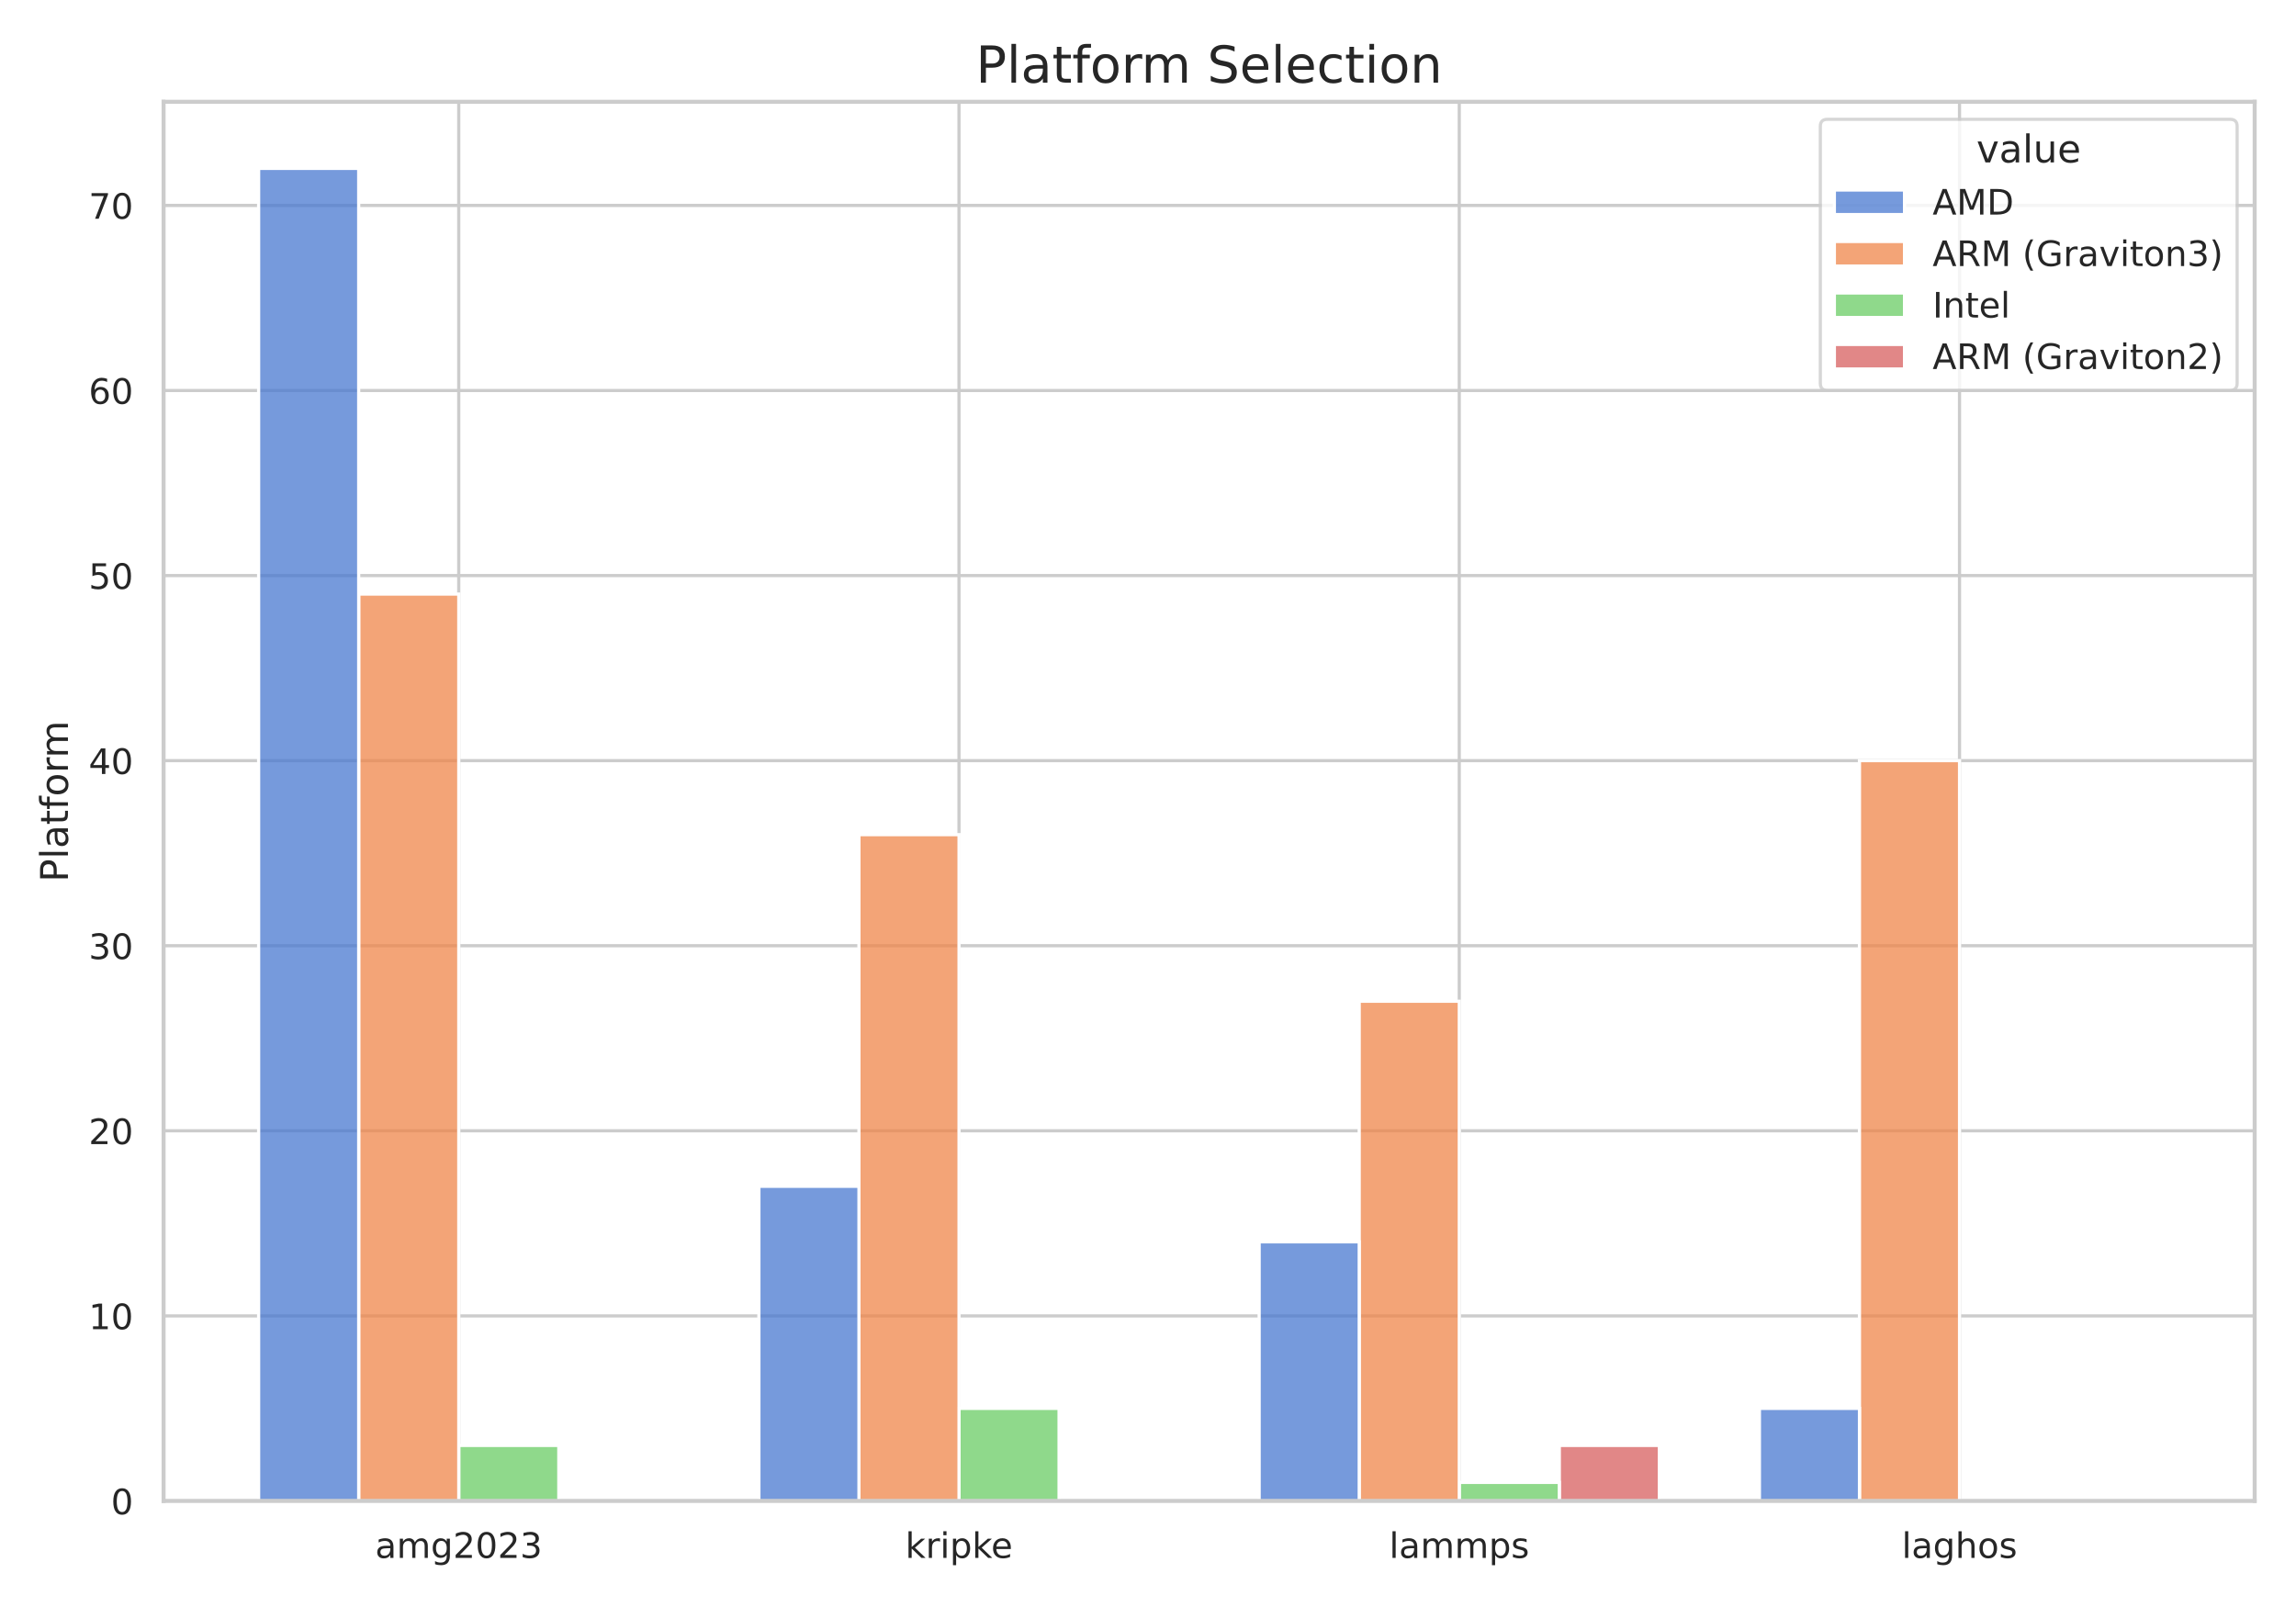
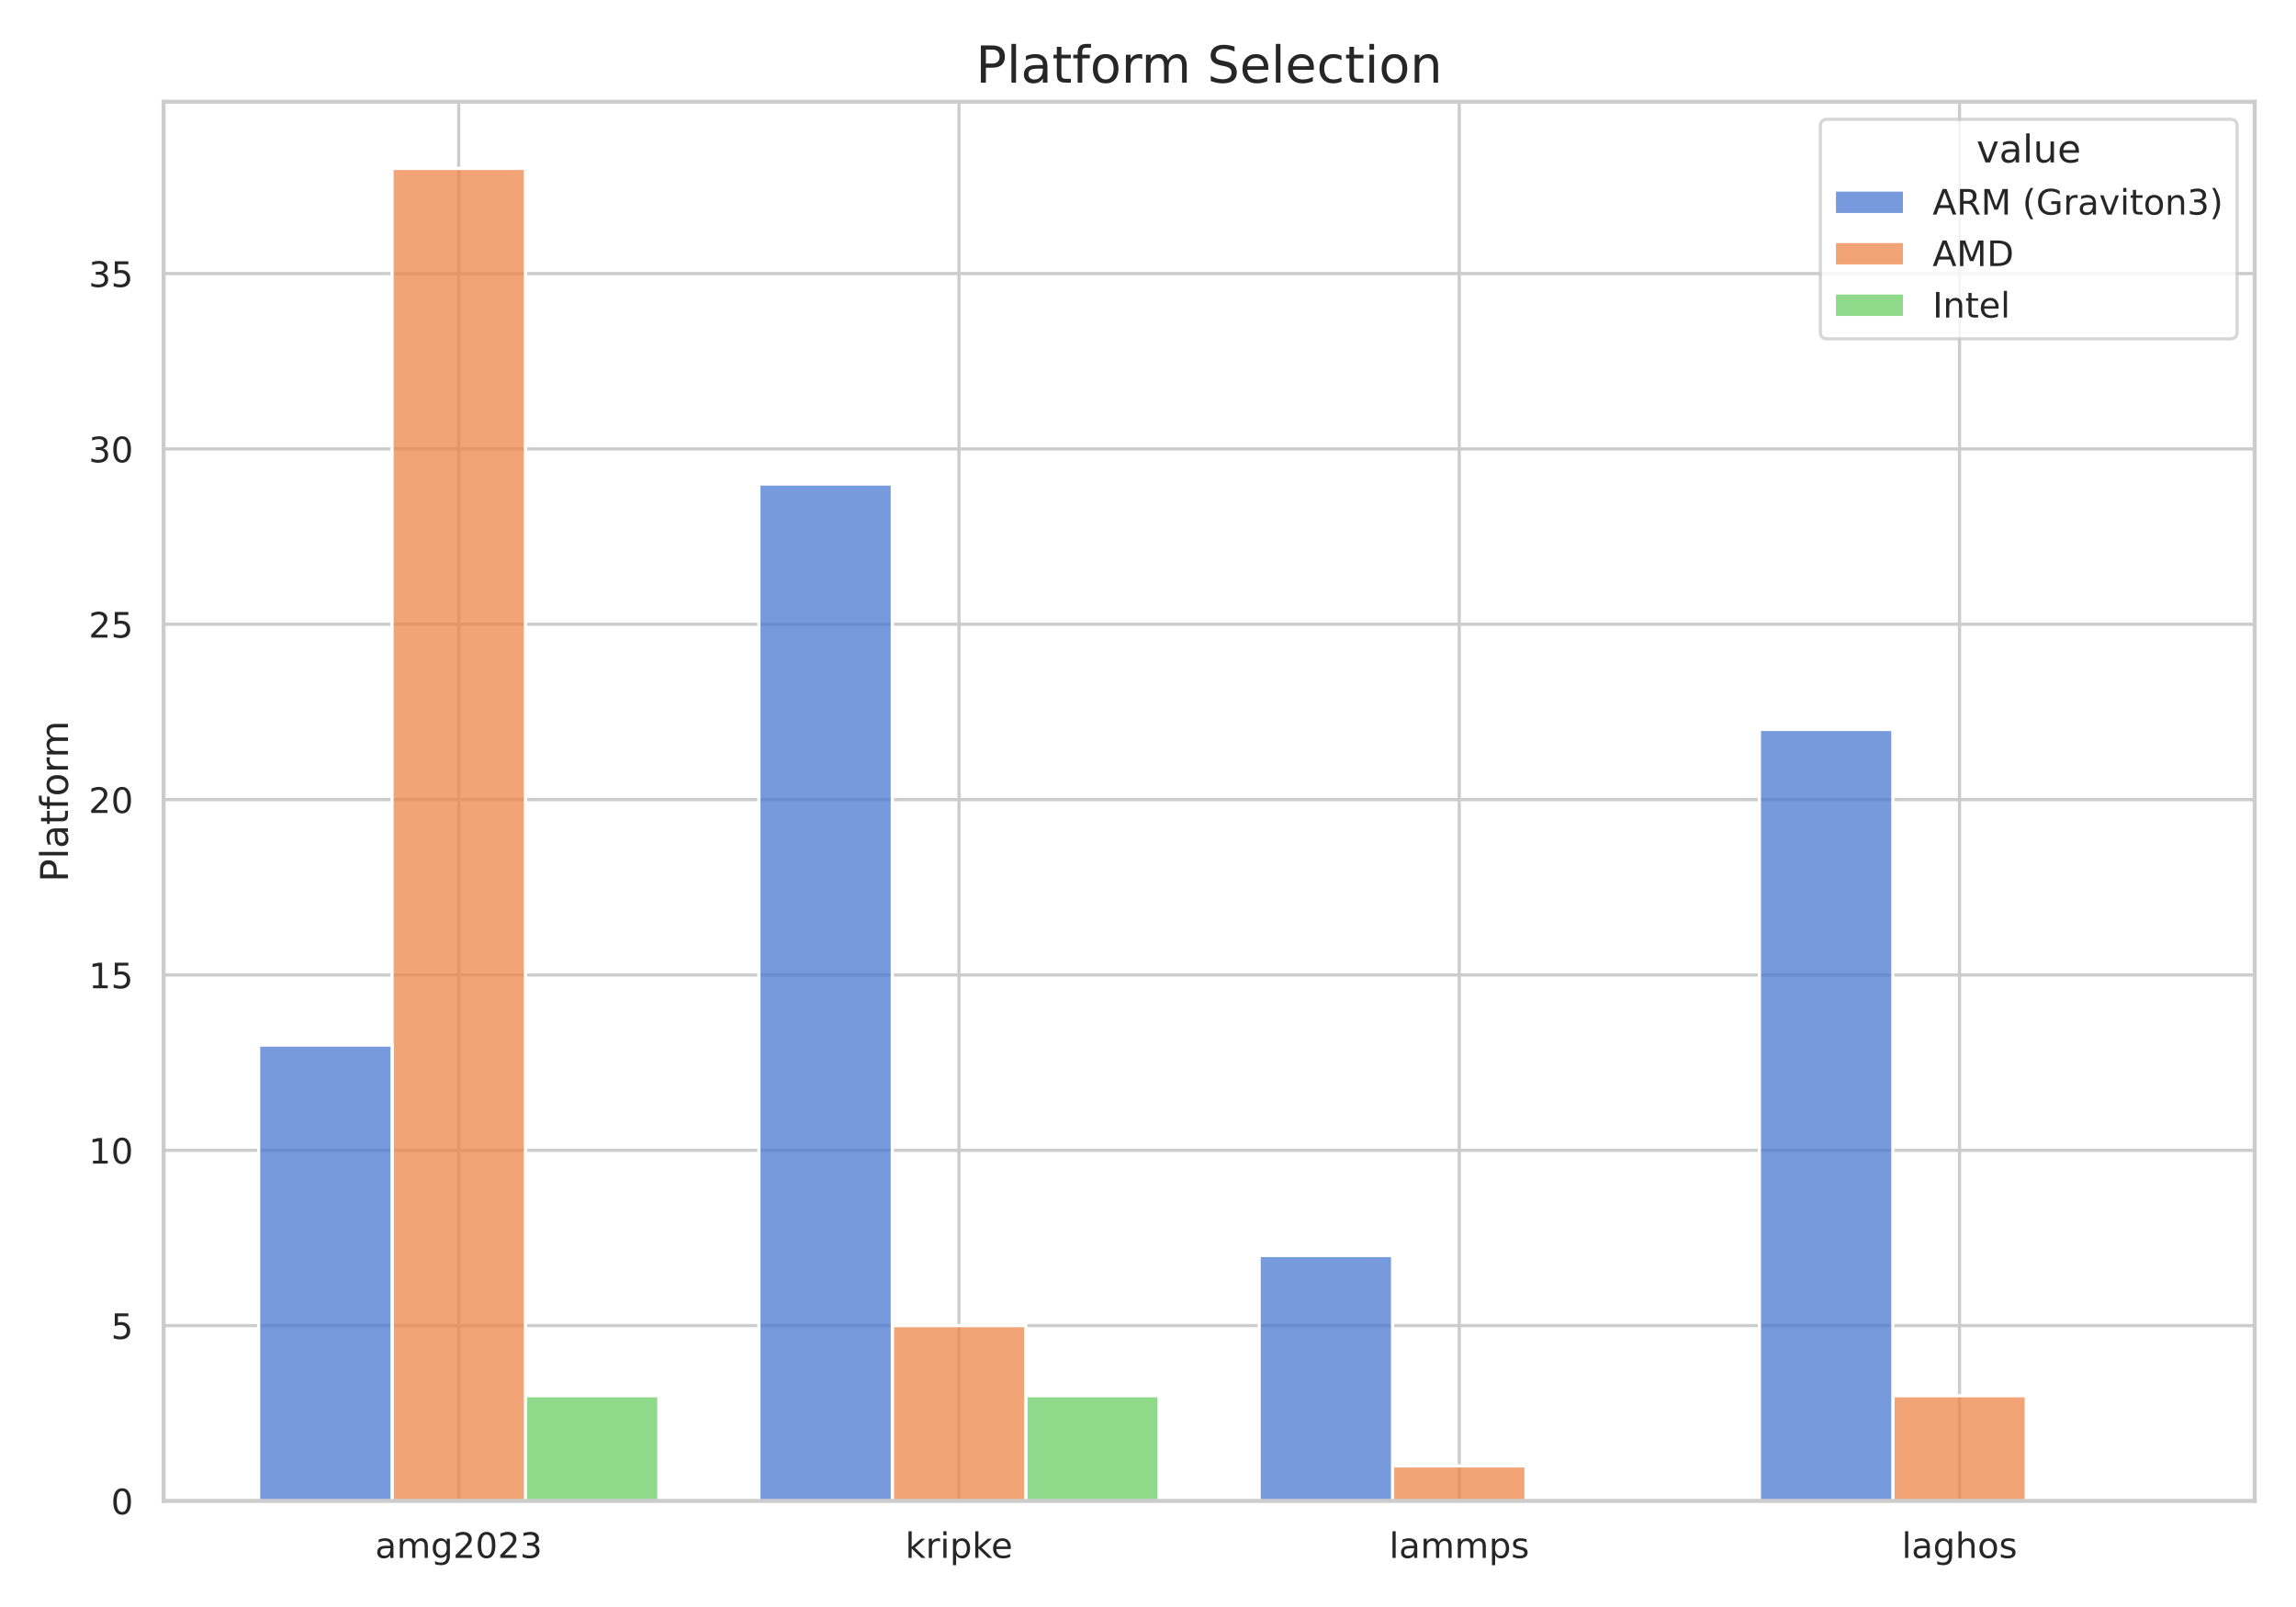
<svg xmlns="http://www.w3.org/2000/svg" xmlns:xlink="http://www.w3.org/1999/xlink" width="720pt" height="504pt" viewBox="0 0 720 504" version="1.1">
  <defs>
    <style type="text/css">*{stroke-linejoin: round; stroke-linecap: butt}</style>
  </defs>
  <g id="figure_1">
    <g id="patch_1">
      <path d="M 0 504  L 720 504  L 720 0  L 0 0  z " style="fill: #ffffff" />
    </g>
    <g id="axes_1">
      <g id="patch_2">
        <path d="M 51.3 470.74  L 707.04 470.74  L 707.04 31.92  L 51.3 31.92  z " style="fill: #ffffff" />
      </g>
      <g id="matplotlib.axis_1">
        <g id="xtick_1">
          <g id="line2d_1">
-             <path d="M 143.857 470.74  L 143.857 31.92  " clip-path="url(#p25aa515dc9)" style="fill: none; stroke: #cccccc; stroke-linecap: round" />
+             <path d="M 143.857 470.74  L 143.857 31.92  " clip-path="url(#p448a987b25)" style="fill: none; stroke: #cccccc; stroke-linecap: round" />
          </g>
          <g id="text_1">
            <g style="fill: #262626" transform="translate(117.6397 488.5983) scale(0.11 -0.11)">
              <defs>
                <path id="DejaVuSans-61" d="M 2194 1759  Q 1497 1759 1228 1600  Q 959 1441 959 1056  Q 959 750 1161 570  Q 1363 391 1709 391  Q 2188 391 2477 730  Q 2766 1069 2766 1631  L 2766 1759  L 2194 1759  z M 3341 1997  L 3341 0  L 2766 0  L 2766 531  Q 2569 213 2275 61  Q 1981 -91 1556 -91  Q 1019 -91 701 211  Q 384 513 384 1019  Q 384 1609 779 1909  Q 1175 2209 1959 2209  L 2766 2209  L 2766 2266  Q 2766 2663 2505 2880  Q 2244 3097 1772 3097  Q 1472 3097 1187 3025  Q 903 2953 641 2809  L 641 3341  Q 956 3463 1253 3523  Q 1550 3584 1831 3584  Q 2591 3584 2966 3190  Q 3341 2797 3341 1997  z " transform="scale(0.015625)" />
                <path id="DejaVuSans-6d" d="M 3328 2828  Q 3544 3216 3844 3400  Q 4144 3584 4550 3584  Q 5097 3584 5394 3201  Q 5691 2819 5691 2113  L 5691 0  L 5113 0  L 5113 2094  Q 5113 2597 4934 2840  Q 4756 3084 4391 3084  Q 3944 3084 3684 2787  Q 3425 2491 3425 1978  L 3425 0  L 2847 0  L 2847 2094  Q 2847 2600 2669 2842  Q 2491 3084 2119 3084  Q 1678 3084 1418 2786  Q 1159 2488 1159 1978  L 1159 0  L 581 0  L 581 3500  L 1159 3500  L 1159 2956  Q 1356 3278 1631 3431  Q 1906 3584 2284 3584  Q 2666 3584 2933 3390  Q 3200 3197 3328 2828  z " transform="scale(0.015625)" />
                <path id="DejaVuSans-67" d="M 2906 1791  Q 2906 2416 2648 2759  Q 2391 3103 1925 3103  Q 1463 3103 1205 2759  Q 947 2416 947 1791  Q 947 1169 1205 825  Q 1463 481 1925 481  Q 2391 481 2648 825  Q 2906 1169 2906 1791  z M 3481 434  Q 3481 -459 3084 -895  Q 2688 -1331 1869 -1331  Q 1566 -1331 1297 -1286  Q 1028 -1241 775 -1147  L 775 -588  Q 1028 -725 1275 -790  Q 1522 -856 1778 -856  Q 2344 -856 2625 -561  Q 2906 -266 2906 331  L 2906 616  Q 2728 306 2450 153  Q 2172 0 1784 0  Q 1141 0 747 490  Q 353 981 353 1791  Q 353 2603 747 3093  Q 1141 3584 1784 3584  Q 2172 3584 2450 3431  Q 2728 3278 2906 2969  L 2906 3500  L 3481 3500  L 3481 434  z " transform="scale(0.015625)" />
                <path id="DejaVuSans-32" d="M 1228 531  L 3431 531  L 3431 0  L 469 0  L 469 531  Q 828 903 1448 1529  Q 2069 2156 2228 2338  Q 2531 2678 2651 2914  Q 2772 3150 2772 3378  Q 2772 3750 2511 3984  Q 2250 4219 1831 4219  Q 1534 4219 1204 4116  Q 875 4013 500 3803  L 500 4441  Q 881 4594 1212 4672  Q 1544 4750 1819 4750  Q 2544 4750 2975 4387  Q 3406 4025 3406 3419  Q 3406 3131 3298 2873  Q 3191 2616 2906 2266  Q 2828 2175 2409 1742  Q 1991 1309 1228 531  z " transform="scale(0.015625)" />
                <path id="DejaVuSans-30" d="M 2034 4250  Q 1547 4250 1301 3770  Q 1056 3291 1056 2328  Q 1056 1369 1301 889  Q 1547 409 2034 409  Q 2525 409 2770 889  Q 3016 1369 3016 2328  Q 3016 3291 2770 3770  Q 2525 4250 2034 4250  z M 2034 4750  Q 2819 4750 3233 4129  Q 3647 3509 3647 2328  Q 3647 1150 3233 529  Q 2819 -91 2034 -91  Q 1250 -91 836 529  Q 422 1150 422 2328  Q 422 3509 836 4129  Q 1250 4750 2034 4750  z " transform="scale(0.015625)" />
                <path id="DejaVuSans-33" d="M 2597 2516  Q 3050 2419 3304 2112  Q 3559 1806 3559 1356  Q 3559 666 3084 287  Q 2609 -91 1734 -91  Q 1441 -91 1130 -33  Q 819 25 488 141  L 488 750  Q 750 597 1062 519  Q 1375 441 1716 441  Q 2309 441 2620 675  Q 2931 909 2931 1356  Q 2931 1769 2642 2001  Q 2353 2234 1838 2234  L 1294 2234  L 1294 2753  L 1863 2753  Q 2328 2753 2575 2939  Q 2822 3125 2822 3475  Q 2822 3834 2567 4026  Q 2313 4219 1838 4219  Q 1578 4219 1281 4162  Q 984 4106 628 3988  L 628 4550  Q 988 4650 1302 4700  Q 1616 4750 1894 4750  Q 2613 4750 3031 4423  Q 3450 4097 3450 3541  Q 3450 3153 3228 2886  Q 3006 2619 2597 2516  z " transform="scale(0.015625)" />
              </defs>
              <use xlink:href="#DejaVuSans-61" />
              <use xlink:href="#DejaVuSans-6d" x="61.279" />
              <use xlink:href="#DejaVuSans-67" x="158.691" />
              <use xlink:href="#DejaVuSans-32" x="222.168" />
              <use xlink:href="#DejaVuSans-30" x="285.791" />
              <use xlink:href="#DejaVuSans-32" x="349.414" />
              <use xlink:href="#DejaVuSans-33" x="413.037" />
            </g>
          </g>
        </g>
        <g id="xtick_2">
          <g id="line2d_2">
-             <path d="M 300.732 470.74  L 300.732 31.92  " clip-path="url(#p25aa515dc9)" style="fill: none; stroke: #cccccc; stroke-linecap: round" />
+             <path d="M 300.732 470.74  L 300.732 31.92  " clip-path="url(#p448a987b25)" style="fill: none; stroke: #cccccc; stroke-linecap: round" />
          </g>
          <g id="text_2">
            <g style="fill: #262626" transform="translate(283.897 488.5983) scale(0.11 -0.11)">
              <defs>
                <path id="DejaVuSans-6b" d="M 581 4863  L 1159 4863  L 1159 1991  L 2875 3500  L 3609 3500  L 1753 1863  L 3688 0  L 2938 0  L 1159 1709  L 1159 0  L 581 0  L 581 4863  z " transform="scale(0.015625)" />
                <path id="DejaVuSans-72" d="M 2631 2963  Q 2534 3019 2420 3045  Q 2306 3072 2169 3072  Q 1681 3072 1420 2755  Q 1159 2438 1159 1844  L 1159 0  L 581 0  L 581 3500  L 1159 3500  L 1159 2956  Q 1341 3275 1631 3429  Q 1922 3584 2338 3584  Q 2397 3584 2469 3576  Q 2541 3569 2628 3553  L 2631 2963  z " transform="scale(0.015625)" />
                <path id="DejaVuSans-69" d="M 603 3500  L 1178 3500  L 1178 0  L 603 0  L 603 3500  z M 603 4863  L 1178 4863  L 1178 4134  L 603 4134  L 603 4863  z " transform="scale(0.015625)" />
                <path id="DejaVuSans-70" d="M 1159 525  L 1159 -1331  L 581 -1331  L 581 3500  L 1159 3500  L 1159 2969  Q 1341 3281 1617 3432  Q 1894 3584 2278 3584  Q 2916 3584 3314 3078  Q 3713 2572 3713 1747  Q 3713 922 3314 415  Q 2916 -91 2278 -91  Q 1894 -91 1617 61  Q 1341 213 1159 525  z M 3116 1747  Q 3116 2381 2855 2742  Q 2594 3103 2138 3103  Q 1681 3103 1420 2742  Q 1159 2381 1159 1747  Q 1159 1113 1420 752  Q 1681 391 2138 391  Q 2594 391 2855 752  Q 3116 1113 3116 1747  z " transform="scale(0.015625)" />
                <path id="DejaVuSans-65" d="M 3597 1894  L 3597 1613  L 953 1613  Q 991 1019 1311 708  Q 1631 397 2203 397  Q 2534 397 2845 478  Q 3156 559 3463 722  L 3463 178  Q 3153 47 2828 -22  Q 2503 -91 2169 -91  Q 1331 -91 842 396  Q 353 884 353 1716  Q 353 2575 817 3079  Q 1281 3584 2069 3584  Q 2775 3584 3186 3129  Q 3597 2675 3597 1894  z M 3022 2063  Q 3016 2534 2758 2815  Q 2500 3097 2075 3097  Q 1594 3097 1305 2825  Q 1016 2553 972 2059  L 3022 2063  z " transform="scale(0.015625)" />
              </defs>
              <use xlink:href="#DejaVuSans-6b" />
              <use xlink:href="#DejaVuSans-72" x="57.91" />
              <use xlink:href="#DejaVuSans-69" x="99.023" />
              <use xlink:href="#DejaVuSans-70" x="126.807" />
              <use xlink:href="#DejaVuSans-6b" x="190.283" />
              <use xlink:href="#DejaVuSans-65" x="244.568" />
            </g>
          </g>
        </g>
        <g id="xtick_3">
          <g id="line2d_3">
-             <path d="M 457.608 470.74  L 457.608 31.92  " clip-path="url(#p25aa515dc9)" style="fill: none; stroke: #cccccc; stroke-linecap: round" />
+             <path d="M 457.608 470.74  L 457.608 31.92  " clip-path="url(#p448a987b25)" style="fill: none; stroke: #cccccc; stroke-linecap: round" />
          </g>
          <g id="text_3">
            <g style="fill: #262626" transform="translate(435.6379 488.5983) scale(0.11 -0.11)">
              <defs>
                <path id="DejaVuSans-6c" d="M 603 4863  L 1178 4863  L 1178 0  L 603 0  L 603 4863  z " transform="scale(0.015625)" />
                <path id="DejaVuSans-73" d="M 2834 3397  L 2834 2853  Q 2591 2978 2328 3040  Q 2066 3103 1784 3103  Q 1356 3103 1142 2972  Q 928 2841 928 2578  Q 928 2378 1081 2264  Q 1234 2150 1697 2047  L 1894 2003  Q 2506 1872 2764 1633  Q 3022 1394 3022 966  Q 3022 478 2636 193  Q 2250 -91 1575 -91  Q 1294 -91 989 -36  Q 684 19 347 128  L 347 722  Q 666 556 975 473  Q 1284 391 1588 391  Q 1994 391 2212 530  Q 2431 669 2431 922  Q 2431 1156 2273 1281  Q 2116 1406 1581 1522  L 1381 1569  Q 847 1681 609 1914  Q 372 2147 372 2553  Q 372 3047 722 3315  Q 1072 3584 1716 3584  Q 2034 3584 2315 3537  Q 2597 3491 2834 3397  z " transform="scale(0.015625)" />
              </defs>
              <use xlink:href="#DejaVuSans-6c" />
              <use xlink:href="#DejaVuSans-61" x="27.783" />
              <use xlink:href="#DejaVuSans-6d" x="89.062" />
              <use xlink:href="#DejaVuSans-6d" x="186.475" />
              <use xlink:href="#DejaVuSans-70" x="283.887" />
              <use xlink:href="#DejaVuSans-73" x="347.363" />
            </g>
          </g>
        </g>
        <g id="xtick_4">
          <g id="line2d_4">
-             <path d="M 614.483 470.74  L 614.483 31.92  " clip-path="url(#p25aa515dc9)" style="fill: none; stroke: #cccccc; stroke-linecap: round" />
+             <path d="M 614.483 470.74  L 614.483 31.92  " clip-path="url(#p448a987b25)" style="fill: none; stroke: #cccccc; stroke-linecap: round" />
          </g>
          <g id="text_4">
            <g style="fill: #262626" transform="translate(596.3772 488.5983) scale(0.11 -0.11)">
              <defs>
                <path id="DejaVuSans-68" d="M 3513 2113  L 3513 0  L 2938 0  L 2938 2094  Q 2938 2591 2744 2837  Q 2550 3084 2163 3084  Q 1697 3084 1428 2787  Q 1159 2491 1159 1978  L 1159 0  L 581 0  L 581 4863  L 1159 4863  L 1159 2956  Q 1366 3272 1645 3428  Q 1925 3584 2291 3584  Q 2894 3584 3203 3211  Q 3513 2838 3513 2113  z " transform="scale(0.015625)" />
                <path id="DejaVuSans-6f" d="M 1959 3097  Q 1497 3097 1228 2736  Q 959 2375 959 1747  Q 959 1119 1226 758  Q 1494 397 1959 397  Q 2419 397 2687 759  Q 2956 1122 2956 1747  Q 2956 2369 2687 2733  Q 2419 3097 1959 3097  z M 1959 3584  Q 2709 3584 3137 3096  Q 3566 2609 3566 1747  Q 3566 888 3137 398  Q 2709 -91 1959 -91  Q 1206 -91 779 398  Q 353 888 353 1747  Q 353 2609 779 3096  Q 1206 3584 1959 3584  z " transform="scale(0.015625)" />
              </defs>
              <use xlink:href="#DejaVuSans-6c" />
              <use xlink:href="#DejaVuSans-61" x="27.783" />
              <use xlink:href="#DejaVuSans-67" x="89.062" />
              <use xlink:href="#DejaVuSans-68" x="152.539" />
              <use xlink:href="#DejaVuSans-6f" x="215.918" />
              <use xlink:href="#DejaVuSans-73" x="277.1" />
            </g>
          </g>
        </g>
      </g>
      <g id="matplotlib.axis_2">
        <g id="ytick_1">
          <g id="line2d_5">
-             <path d="M 51.3 470.74  L 707.04 470.74  " clip-path="url(#p25aa515dc9)" style="fill: none; stroke: #cccccc; stroke-linecap: round" />
+             <path d="M 51.3 470.74  L 707.04 470.74  " clip-path="url(#p448a987b25)" style="fill: none; stroke: #cccccc; stroke-linecap: round" />
          </g>
          <g id="text_5">
            <g style="fill: #262626" transform="translate(34.80125 474.9191) scale(0.11 -0.11)">
              <use xlink:href="#DejaVuSans-30" />
            </g>
          </g>
        </g>
        <g id="ytick_2">
          <g id="line2d_6">
-             <path d="M 51.3 412.695  L 707.04 412.695  " clip-path="url(#p25aa515dc9)" style="fill: none; stroke: #cccccc; stroke-linecap: round" />
+             <path d="M 51.3 415.75  L 707.04 415.75  " clip-path="url(#p448a987b25)" style="fill: none; stroke: #cccccc; stroke-linecap: round" />
          </g>
          <g id="text_6">
-             <g style="fill: #262626" transform="translate(27.8025 416.8742) scale(0.11 -0.11)">
+             <g style="fill: #262626" transform="translate(34.80125 419.9292) scale(0.11 -0.11)">
+               <defs>
+                 <path id="DejaVuSans-35" d="M 691 4666  L 3169 4666  L 3169 4134  L 1269 4134  L 1269 2991  Q 1406 3038 1543 3061  Q 1681 3084 1819 3084  Q 2600 3084 3056 2656  Q 3513 2228 3513 1497  Q 3513 744 3044 326  Q 2575 -91 1722 -91  Q 1428 -91 1123 -41  Q 819 9 494 109  L 494 744  Q 775 591 1075 516  Q 1375 441 1709 441  Q 2250 441 2565 725  Q 2881 1009 2881 1497  Q 2881 1984 2565 2268  Q 2250 2553 1709 2553  Q 1456 2553 1204 2497  Q 953 2441 691 2322  L 691 4666  z " transform="scale(0.015625)" />
+               </defs>
+               <use xlink:href="#DejaVuSans-35" />
+             </g>
+           </g>
+         </g>
+         <g id="ytick_3">
+           <g id="line2d_7">
+             <path d="M 51.3 360.76  L 707.04 360.76  " clip-path="url(#p448a987b25)" style="fill: none; stroke: #cccccc; stroke-linecap: round" />
+           </g>
+           <g id="text_7">
+             <g style="fill: #262626" transform="translate(27.8025 364.9392) scale(0.11 -0.11)">
              <defs>
                <path id="DejaVuSans-31" d="M 794 531  L 1825 531  L 1825 4091  L 703 3866  L 703 4441  L 1819 4666  L 2450 4666  L 2450 531  L 3481 531  L 3481 0  L 794 0  L 794 531  z " transform="scale(0.015625)" />
              </defs>
              <use xlink:href="#DejaVuSans-31" />
              <use xlink:href="#DejaVuSans-30" x="63.623" />
            </g>
          </g>
        </g>
-         <g id="ytick_3">
-           <g id="line2d_7">
-             <path d="M 51.3 354.65  L 707.04 354.65  " clip-path="url(#p25aa515dc9)" style="fill: none; stroke: #cccccc; stroke-linecap: round" />
-           </g>
-           <g id="text_7">
-             <g style="fill: #262626" transform="translate(27.8025 358.8292) scale(0.11 -0.11)">
+         <g id="ytick_4">
+           <g id="line2d_8">
+             <path d="M 51.3 305.77  L 707.04 305.77  " clip-path="url(#p448a987b25)" style="fill: none; stroke: #cccccc; stroke-linecap: round" />
+           </g>
+           <g id="text_8">
+             <g style="fill: #262626" transform="translate(27.8025 309.9492) scale(0.11 -0.11)">
+               <use xlink:href="#DejaVuSans-31" />
+               <use xlink:href="#DejaVuSans-35" x="63.623" />
+             </g>
+           </g>
+         </g>
+         <g id="ytick_5">
+           <g id="line2d_9">
+             <path d="M 51.3 250.78  L 707.04 250.78  " clip-path="url(#p448a987b25)" style="fill: none; stroke: #cccccc; stroke-linecap: round" />
+           </g>
+           <g id="text_9">
+             <g style="fill: #262626" transform="translate(27.8025 254.9592) scale(0.11 -0.11)">
              <use xlink:href="#DejaVuSans-32" />
              <use xlink:href="#DejaVuSans-30" x="63.623" />
            </g>
          </g>
        </g>
-         <g id="ytick_4">
-           <g id="line2d_8">
-             <path d="M 51.3 296.605  L 707.04 296.605  " clip-path="url(#p25aa515dc9)" style="fill: none; stroke: #cccccc; stroke-linecap: round" />
-           </g>
-           <g id="text_8">
-             <g style="fill: #262626" transform="translate(27.8025 300.7842) scale(0.11 -0.11)">
+         <g id="ytick_6">
+           <g id="line2d_10">
+             <path d="M 51.3 195.79  L 707.04 195.79  " clip-path="url(#p448a987b25)" style="fill: none; stroke: #cccccc; stroke-linecap: round" />
+           </g>
+           <g id="text_10">
+             <g style="fill: #262626" transform="translate(27.8025 199.9693) scale(0.11 -0.11)">
+               <use xlink:href="#DejaVuSans-32" />
+               <use xlink:href="#DejaVuSans-35" x="63.623" />
+             </g>
+           </g>
+         </g>
+         <g id="ytick_7">
+           <g id="line2d_11">
+             <path d="M 51.3 140.8  L 707.04 140.8  " clip-path="url(#p448a987b25)" style="fill: none; stroke: #cccccc; stroke-linecap: round" />
+           </g>
+           <g id="text_11">
+             <g style="fill: #262626" transform="translate(27.8025 144.9793) scale(0.11 -0.11)">
              <use xlink:href="#DejaVuSans-33" />
              <use xlink:href="#DejaVuSans-30" x="63.623" />
            </g>
          </g>
        </g>
-         <g id="ytick_5">
-           <g id="line2d_9">
-             <path d="M 51.3 238.56  L 707.04 238.56  " clip-path="url(#p25aa515dc9)" style="fill: none; stroke: #cccccc; stroke-linecap: round" />
-           </g>
-           <g id="text_9">
-             <g style="fill: #262626" transform="translate(27.8025 242.7392) scale(0.11 -0.11)">
-               <defs>
-                 <path id="DejaVuSans-34" d="M 2419 4116  L 825 1625  L 2419 1625  L 2419 4116  z M 2253 4666  L 3047 4666  L 3047 1625  L 3713 1625  L 3713 1100  L 3047 1100  L 3047 0  L 2419 0  L 2419 1100  L 313 1100  L 313 1709  L 2253 4666  z " transform="scale(0.015625)" />
-               </defs>
-               <use xlink:href="#DejaVuSans-34" />
-               <use xlink:href="#DejaVuSans-30" x="63.623" />
-             </g>
-           </g>
-         </g>
-         <g id="ytick_6">
-           <g id="line2d_10">
-             <path d="M 51.3 180.515  L 707.04 180.515  " clip-path="url(#p25aa515dc9)" style="fill: none; stroke: #cccccc; stroke-linecap: round" />
-           </g>
-           <g id="text_10">
-             <g style="fill: #262626" transform="translate(27.8025 184.6943) scale(0.11 -0.11)">
-               <defs>
-                 <path id="DejaVuSans-35" d="M 691 4666  L 3169 4666  L 3169 4134  L 1269 4134  L 1269 2991  Q 1406 3038 1543 3061  Q 1681 3084 1819 3084  Q 2600 3084 3056 2656  Q 3513 2228 3513 1497  Q 3513 744 3044 326  Q 2575 -91 1722 -91  Q 1428 -91 1123 -41  Q 819 9 494 109  L 494 744  Q 775 591 1075 516  Q 1375 441 1709 441  Q 2250 441 2565 725  Q 2881 1009 2881 1497  Q 2881 1984 2565 2268  Q 2250 2553 1709 2553  Q 1456 2553 1204 2497  Q 953 2441 691 2322  L 691 4666  z " transform="scale(0.015625)" />
-               </defs>
-               <use xlink:href="#DejaVuSans-35" />
-               <use xlink:href="#DejaVuSans-30" x="63.623" />
-             </g>
-           </g>
-         </g>
-         <g id="ytick_7">
-           <g id="line2d_11">
-             <path d="M 51.3 122.47  L 707.04 122.47  " clip-path="url(#p25aa515dc9)" style="fill: none; stroke: #cccccc; stroke-linecap: round" />
-           </g>
-           <g id="text_11">
-             <g style="fill: #262626" transform="translate(27.8025 126.6493) scale(0.11 -0.11)">
-               <defs>
-                 <path id="DejaVuSans-36" d="M 2113 2584  Q 1688 2584 1439 2293  Q 1191 2003 1191 1497  Q 1191 994 1439 701  Q 1688 409 2113 409  Q 2538 409 2786 701  Q 3034 994 3034 1497  Q 3034 2003 2786 2293  Q 2538 2584 2113 2584  z M 3366 4563  L 3366 3988  Q 3128 4100 2886 4159  Q 2644 4219 2406 4219  Q 1781 4219 1451 3797  Q 1122 3375 1075 2522  Q 1259 2794 1537 2939  Q 1816 3084 2150 3084  Q 2853 3084 3261 2657  Q 3669 2231 3669 1497  Q 3669 778 3244 343  Q 2819 -91 2113 -91  Q 1303 -91 875 529  Q 447 1150 447 2328  Q 447 3434 972 4092  Q 1497 4750 2381 4750  Q 2619 4750 2861 4703  Q 3103 4656 3366 4563  z " transform="scale(0.015625)" />
-               </defs>
-               <use xlink:href="#DejaVuSans-36" />
-               <use xlink:href="#DejaVuSans-30" x="63.623" />
-             </g>
-           </g>
-         </g>
        <g id="ytick_8">
          <g id="line2d_12">
-             <path d="M 51.3 64.425  L 707.04 64.425  " clip-path="url(#p25aa515dc9)" style="fill: none; stroke: #cccccc; stroke-linecap: round" />
+             <path d="M 51.3 85.81  L 707.04 85.81  " clip-path="url(#p448a987b25)" style="fill: none; stroke: #cccccc; stroke-linecap: round" />
          </g>
          <g id="text_12">
-             <g style="fill: #262626" transform="translate(27.8025 68.60433) scale(0.11 -0.11)">
-               <defs>
-                 <path id="DejaVuSans-37" d="M 525 4666  L 3525 4666  L 3525 4397  L 1831 0  L 1172 0  L 2766 4134  L 525 4134  L 525 4666  z " transform="scale(0.015625)" />
-               </defs>
-               <use xlink:href="#DejaVuSans-37" />
-               <use xlink:href="#DejaVuSans-30" x="63.623" />
+             <g style="fill: #262626" transform="translate(27.8025 89.98932) scale(0.11 -0.11)">
+               <use xlink:href="#DejaVuSans-33" />
+               <use xlink:href="#DejaVuSans-35" x="63.623" />
            </g>
          </g>
        </g>
        <g id="text_13">
          <g style="fill: #262626" transform="translate(21.30688 276.6331) rotate(-90) scale(0.12 -0.12)">
            <defs>
              <path id="DejaVuSans-50" d="M 1259 4147  L 1259 2394  L 2053 2394  Q 2494 2394 2734 2622  Q 2975 2850 2975 3272  Q 2975 3691 2734 3919  Q 2494 4147 2053 4147  L 1259 4147  z M 628 4666  L 2053 4666  Q 2838 4666 3239 4311  Q 3641 3956 3641 3272  Q 3641 2581 3239 2228  Q 2838 1875 2053 1875  L 1259 1875  L 1259 0  L 628 0  L 628 4666  z " transform="scale(0.015625)" />
              <path id="DejaVuSans-74" d="M 1172 4494  L 1172 3500  L 2356 3500  L 2356 3053  L 1172 3053  L 1172 1153  Q 1172 725 1289 603  Q 1406 481 1766 481  L 2356 481  L 2356 0  L 1766 0  Q 1100 0 847 248  Q 594 497 594 1153  L 594 3053  L 172 3053  L 172 3500  L 594 3500  L 594 4494  L 1172 4494  z " transform="scale(0.015625)" />
              <path id="DejaVuSans-66" d="M 2375 4863  L 2375 4384  L 1825 4384  Q 1516 4384 1395 4259  Q 1275 4134 1275 3809  L 1275 3500  L 2222 3500  L 2222 3053  L 1275 3053  L 1275 0  L 697 0  L 697 3053  L 147 3053  L 147 3500  L 697 3500  L 697 3744  Q 697 4328 969 4595  Q 1241 4863 1831 4863  L 2375 4863  z " transform="scale(0.015625)" />
            </defs>
            <use xlink:href="#DejaVuSans-50" />
            <use xlink:href="#DejaVuSans-6c" x="60.303" />
            <use xlink:href="#DejaVuSans-61" x="88.086" />
            <use xlink:href="#DejaVuSans-74" x="149.365" />
            <use xlink:href="#DejaVuSans-66" x="188.574" />
            <use xlink:href="#DejaVuSans-6f" x="223.779" />
            <use xlink:href="#DejaVuSans-72" x="284.961" />
            <use xlink:href="#DejaVuSans-6d" x="324.324" />
          </g>
        </g>
      </g>
      <g id="patch_3">
-         <path d="M 175.232 470.74  L 206.607 470.74  L 206.607 470.74  L 175.232 470.74  z " clip-path="url(#p25aa515dc9)" style="fill: #d65f5f; fill-opacity: 0.75; stroke: #ffffff; stroke-linejoin: miter" />
+         <path d="M 164.773 470.74  L 206.607 470.74  L 206.607 437.746  L 164.773 437.746  z " clip-path="url(#p448a987b25)" style="fill: #6acc64; fill-opacity: 0.75; stroke: #ffffff; stroke-linejoin: miter" />
      </g>
      <g id="patch_4">
-         <path d="M 332.107 470.74  L 363.482 470.74  L 363.482 470.74  L 332.107 470.74  z " clip-path="url(#p25aa515dc9)" style="fill: #d65f5f; fill-opacity: 0.75; stroke: #ffffff; stroke-linejoin: miter" />
+         <path d="M 321.649 470.74  L 363.482 470.74  L 363.482 437.746  L 321.649 437.746  z " clip-path="url(#p448a987b25)" style="fill: #6acc64; fill-opacity: 0.75; stroke: #ffffff; stroke-linejoin: miter" />
      </g>
      <g id="patch_5">
-         <path d="M 488.983 470.74  L 520.358 470.74  L 520.358 453.327  L 488.983 453.327  z " clip-path="url(#p25aa515dc9)" style="fill: #d65f5f; fill-opacity: 0.75; stroke: #ffffff; stroke-linejoin: miter" />
+         <path d="M 478.525 470.74  L 520.358 470.74  L 520.358 470.74  L 478.525 470.74  z " clip-path="url(#p448a987b25)" style="fill: #6acc64; fill-opacity: 0.75; stroke: #ffffff; stroke-linejoin: miter" />
      </g>
      <g id="patch_6">
-         <path d="M 645.859 470.74  L 677.234 470.74  L 677.234 470.74  L 645.859 470.74  z " clip-path="url(#p25aa515dc9)" style="fill: #d65f5f; fill-opacity: 0.75; stroke: #ffffff; stroke-linejoin: miter" />
+         <path d="M 635.4 470.74  L 677.234 470.74  L 677.234 470.74  L 635.4 470.74  z " clip-path="url(#p448a987b25)" style="fill: #6acc64; fill-opacity: 0.75; stroke: #ffffff; stroke-linejoin: miter" />
      </g>
      <g id="patch_7">
-         <path d="M 143.857 470.74  L 175.232 470.74  L 175.232 453.327  L 143.857 453.327  z " clip-path="url(#p25aa515dc9)" style="fill: #6acc64; fill-opacity: 0.75; stroke: #ffffff; stroke-linejoin: miter" />
+         <path d="M 122.94 470.74  L 164.773 470.74  L 164.773 52.816  L 122.94 52.816  z " clip-path="url(#p448a987b25)" style="fill: #ee854a; fill-opacity: 0.75; stroke: #ffffff; stroke-linejoin: miter" />
      </g>
      <g id="patch_8">
-         <path d="M 300.732 470.74  L 332.107 470.74  L 332.107 441.718  L 300.732 441.718  z " clip-path="url(#p25aa515dc9)" style="fill: #6acc64; fill-opacity: 0.75; stroke: #ffffff; stroke-linejoin: miter" />
+         <path d="M 279.815 470.74  L 321.649 470.74  L 321.649 415.75  L 279.815 415.75  z " clip-path="url(#p448a987b25)" style="fill: #ee854a; fill-opacity: 0.75; stroke: #ffffff; stroke-linejoin: miter" />
      </g>
      <g id="patch_9">
-         <path d="M 457.608 470.74  L 488.983 470.74  L 488.983 464.936  L 457.608 464.936  z " clip-path="url(#p25aa515dc9)" style="fill: #6acc64; fill-opacity: 0.75; stroke: #ffffff; stroke-linejoin: miter" />
+         <path d="M 436.691 470.74  L 478.525 470.74  L 478.525 459.742  L 436.691 459.742  z " clip-path="url(#p448a987b25)" style="fill: #ee854a; fill-opacity: 0.75; stroke: #ffffff; stroke-linejoin: miter" />
      </g>
      <g id="patch_10">
-         <path d="M 614.483 470.74  L 645.859 470.74  L 645.859 470.74  L 614.483 470.74  z " clip-path="url(#p25aa515dc9)" style="fill: #6acc64; fill-opacity: 0.75; stroke: #ffffff; stroke-linejoin: miter" />
+         <path d="M 593.567 470.74  L 635.4 470.74  L 635.4 437.746  L 593.567 437.746  z " clip-path="url(#p448a987b25)" style="fill: #ee854a; fill-opacity: 0.75; stroke: #ffffff; stroke-linejoin: miter" />
      </g>
      <g id="patch_11">
-         <path d="M 112.481 470.74  L 143.857 470.74  L 143.857 186.32  L 112.481 186.32  z " clip-path="url(#p25aa515dc9)" style="fill: #ee854a; fill-opacity: 0.75; stroke: #ffffff; stroke-linejoin: miter" />
+         <path d="M 81.106 470.74  L 122.94 470.74  L 122.94 327.766  L 81.106 327.766  z " clip-path="url(#p448a987b25)" style="fill: #4878d0; fill-opacity: 0.75; stroke: #ffffff; stroke-linejoin: miter" />
      </g>
      <g id="patch_12">
-         <path d="M 269.357 470.74  L 300.732 470.74  L 300.732 261.778  L 269.357 261.778  z " clip-path="url(#p25aa515dc9)" style="fill: #ee854a; fill-opacity: 0.75; stroke: #ffffff; stroke-linejoin: miter" />
+         <path d="M 237.982 470.74  L 279.815 470.74  L 279.815 151.798  L 237.982 151.798  z " clip-path="url(#p448a987b25)" style="fill: #4878d0; fill-opacity: 0.75; stroke: #ffffff; stroke-linejoin: miter" />
      </g>
      <g id="patch_13">
-         <path d="M 426.233 470.74  L 457.608 470.74  L 457.608 314.019  L 426.233 314.019  z " clip-path="url(#p25aa515dc9)" style="fill: #ee854a; fill-opacity: 0.75; stroke: #ffffff; stroke-linejoin: miter" />
+         <path d="M 394.858 470.74  L 436.691 470.74  L 436.691 393.754  L 394.858 393.754  z " clip-path="url(#p448a987b25)" style="fill: #4878d0; fill-opacity: 0.75; stroke: #ffffff; stroke-linejoin: miter" />
      </g>
      <g id="patch_14">
-         <path d="M 583.108 470.74  L 614.483 470.74  L 614.483 238.56  L 583.108 238.56  z " clip-path="url(#p25aa515dc9)" style="fill: #ee854a; fill-opacity: 0.75; stroke: #ffffff; stroke-linejoin: miter" />
+         <path d="M 551.733 470.74  L 593.567 470.74  L 593.567 228.784  L 551.733 228.784  z " clip-path="url(#p448a987b25)" style="fill: #4878d0; fill-opacity: 0.75; stroke: #ffffff; stroke-linejoin: miter" />
      </g>
      <g id="patch_15">
-         <path d="M 81.106 470.74  L 112.481 470.74  L 112.481 52.816  L 81.106 52.816  z " clip-path="url(#p25aa515dc9)" style="fill: #4878d0; fill-opacity: 0.75; stroke: #ffffff; stroke-linejoin: miter" />
+         <path d="M 51.3 470.74  L 51.3 31.92  " style="fill: none; stroke: #cccccc; stroke-width: 1.25; stroke-linejoin: miter; stroke-linecap: square" />
      </g>
      <g id="patch_16">
-         <path d="M 237.982 470.74  L 269.357 470.74  L 269.357 372.064  L 237.982 372.064  z " clip-path="url(#p25aa515dc9)" style="fill: #4878d0; fill-opacity: 0.75; stroke: #ffffff; stroke-linejoin: miter" />
+         <path d="M 707.04 470.74  L 707.04 31.92  " style="fill: none; stroke: #cccccc; stroke-width: 1.25; stroke-linejoin: miter; stroke-linecap: square" />
      </g>
      <g id="patch_17">
-         <path d="M 394.858 470.74  L 426.233 470.74  L 426.233 389.477  L 394.858 389.477  z " clip-path="url(#p25aa515dc9)" style="fill: #4878d0; fill-opacity: 0.75; stroke: #ffffff; stroke-linejoin: miter" />
+         <path d="M 51.3 470.74  L 707.04 470.74  " style="fill: none; stroke: #cccccc; stroke-width: 1.25; stroke-linejoin: miter; stroke-linecap: square" />
      </g>
      <g id="patch_18">
-         <path d="M 551.733 470.74  L 583.108 470.74  L 583.108 441.718  L 551.733 441.718  z " clip-path="url(#p25aa515dc9)" style="fill: #4878d0; fill-opacity: 0.75; stroke: #ffffff; stroke-linejoin: miter" />
-       </g>
-       <g id="patch_19">
-         <path d="M 51.3 470.74  L 51.3 31.92  " style="fill: none; stroke: #cccccc; stroke-width: 1.25; stroke-linejoin: miter; stroke-linecap: square" />
-       </g>
-       <g id="patch_20">
-         <path d="M 707.04 470.74  L 707.04 31.92  " style="fill: none; stroke: #cccccc; stroke-width: 1.25; stroke-linejoin: miter; stroke-linecap: square" />
-       </g>
-       <g id="patch_21">
-         <path d="M 51.3 470.74  L 707.04 470.74  " style="fill: none; stroke: #cccccc; stroke-width: 1.25; stroke-linejoin: miter; stroke-linecap: square" />
-       </g>
-       <g id="patch_22">
        <path d="M 51.3 31.92  L 707.04 31.92  " style="fill: none; stroke: #cccccc; stroke-width: 1.25; stroke-linejoin: miter; stroke-linecap: square" />
      </g>
      <g id="text_14">
        <g style="fill: #262626" transform="translate(306.0213 25.92) scale(0.16 -0.16)">
          <defs>
            <path id="DejaVuSans-20" transform="scale(0.015625)" />
            <path id="DejaVuSans-53" d="M 3425 4513  L 3425 3897  Q 3066 4069 2747 4153  Q 2428 4238 2131 4238  Q 1616 4238 1336 4038  Q 1056 3838 1056 3469  Q 1056 3159 1242 3001  Q 1428 2844 1947 2747  L 2328 2669  Q 3034 2534 3370 2195  Q 3706 1856 3706 1288  Q 3706 609 3251 259  Q 2797 -91 1919 -91  Q 1588 -91 1214 -16  Q 841 59 441 206  L 441 856  Q 825 641 1194 531  Q 1563 422 1919 422  Q 2459 422 2753 634  Q 3047 847 3047 1241  Q 3047 1584 2836 1778  Q 2625 1972 2144 2069  L 1759 2144  Q 1053 2284 737 2584  Q 422 2884 422 3419  Q 422 4038 858 4394  Q 1294 4750 2059 4750  Q 2388 4750 2728 4690  Q 3069 4631 3425 4513  z " transform="scale(0.015625)" />
            <path id="DejaVuSans-63" d="M 3122 3366  L 3122 2828  Q 2878 2963 2633 3030  Q 2388 3097 2138 3097  Q 1578 3097 1268 2742  Q 959 2388 959 1747  Q 959 1106 1268 751  Q 1578 397 2138 397  Q 2388 397 2633 464  Q 2878 531 3122 666  L 3122 134  Q 2881 22 2623 -34  Q 2366 -91 2075 -91  Q 1284 -91 818 406  Q 353 903 353 1747  Q 353 2603 823 3093  Q 1294 3584 2113 3584  Q 2378 3584 2631 3529  Q 2884 3475 3122 3366  z " transform="scale(0.015625)" />
            <path id="DejaVuSans-6e" d="M 3513 2113  L 3513 0  L 2938 0  L 2938 2094  Q 2938 2591 2744 2837  Q 2550 3084 2163 3084  Q 1697 3084 1428 2787  Q 1159 2491 1159 1978  L 1159 0  L 581 0  L 581 3500  L 1159 3500  L 1159 2956  Q 1366 3272 1645 3428  Q 1925 3584 2291 3584  Q 2894 3584 3203 3211  Q 3513 2838 3513 2113  z " transform="scale(0.015625)" />
          </defs>
          <use xlink:href="#DejaVuSans-50" />
          <use xlink:href="#DejaVuSans-6c" x="60.303" />
          <use xlink:href="#DejaVuSans-61" x="88.086" />
          <use xlink:href="#DejaVuSans-74" x="149.365" />
          <use xlink:href="#DejaVuSans-66" x="188.574" />
          <use xlink:href="#DejaVuSans-6f" x="223.779" />
          <use xlink:href="#DejaVuSans-72" x="284.961" />
          <use xlink:href="#DejaVuSans-6d" x="324.324" />
          <use xlink:href="#DejaVuSans-20" x="421.736" />
          <use xlink:href="#DejaVuSans-53" x="453.523" />
          <use xlink:href="#DejaVuSans-65" x="517" />
          <use xlink:href="#DejaVuSans-6c" x="578.523" />
          <use xlink:href="#DejaVuSans-65" x="606.307" />
          <use xlink:href="#DejaVuSans-63" x="667.83" />
          <use xlink:href="#DejaVuSans-74" x="722.811" />
          <use xlink:href="#DejaVuSans-69" x="762.02" />
          <use xlink:href="#DejaVuSans-6f" x="789.803" />
          <use xlink:href="#DejaVuSans-6e" x="850.984" />
        </g>
      </g>
      <g id="legend_1">
-         <g id="patch_23">
-           <path d="M 573.036 122.418  L 699.34 122.418  Q 701.54 122.418 701.54 120.218  L 701.54 39.62  Q 701.54 37.42 699.34 37.42  L 573.036 37.42  Q 570.836 37.42 570.836 39.62  L 570.836 120.218  Q 570.836 122.418 573.036 122.418  z " style="fill: #ffffff; opacity: 0.8; stroke: #cccccc; stroke-linejoin: miter" />
+         <g id="patch_19">
+           <path d="M 573.036 106.272  L 699.34 106.272  Q 701.54 106.272 701.54 104.072  L 701.54 39.62  Q 701.54 37.42 699.34 37.42  L 573.036 37.42  Q 570.836 37.42 570.836 39.62  L 570.836 104.072  Q 570.836 106.272 573.036 106.272  z " style="fill: #ffffff; opacity: 0.8; stroke: #cccccc; stroke-linejoin: miter" />
        </g>
        <g id="text_15">
          <g style="fill: #262626" transform="translate(619.7986 50.93812) scale(0.12 -0.12)">
            <defs>
              <path id="DejaVuSans-76" d="M 191 3500  L 800 3500  L 1894 563  L 2988 3500  L 3597 3500  L 2284 0  L 1503 0  L 191 3500  z " transform="scale(0.015625)" />
              <path id="DejaVuSans-75" d="M 544 1381  L 544 3500  L 1119 3500  L 1119 1403  Q 1119 906 1312 657  Q 1506 409 1894 409  Q 2359 409 2629 706  Q 2900 1003 2900 1516  L 2900 3500  L 3475 3500  L 3475 0  L 2900 0  L 2900 538  Q 2691 219 2414 64  Q 2138 -91 1772 -91  Q 1169 -91 856 284  Q 544 659 544 1381  z M 1991 3584  L 1991 3584  z " transform="scale(0.015625)" />
            </defs>
            <use xlink:href="#DejaVuSans-76" />
            <use xlink:href="#DejaVuSans-61" x="59.18" />
            <use xlink:href="#DejaVuSans-6c" x="120.459" />
            <use xlink:href="#DejaVuSans-75" x="148.242" />
            <use xlink:href="#DejaVuSans-65" x="211.621" />
          </g>
        </g>
-         <g id="patch_24">
+         <g id="patch_20">
          <path d="M 575.236 67.292  L 597.236 67.292  L 597.236 59.592  L 575.236 59.592  z " style="fill: #4878d0; fill-opacity: 0.75; stroke: #ffffff; stroke-linejoin: miter" />
        </g>
        <g id="text_16">
          <g style="fill: #262626" transform="translate(606.0359 67.29203) scale(0.11 -0.11)">
            <defs>
              <path id="DejaVuSans-41" d="M 2188 4044  L 1331 1722  L 3047 1722  L 2188 4044  z M 1831 4666  L 2547 4666  L 4325 0  L 3669 0  L 3244 1197  L 1141 1197  L 716 0  L 50 0  L 1831 4666  z " transform="scale(0.015625)" />
+               <path id="DejaVuSans-52" d="M 2841 2188  Q 3044 2119 3236 1894  Q 3428 1669 3622 1275  L 4263 0  L 3584 0  L 2988 1197  Q 2756 1666 2539 1819  Q 2322 1972 1947 1972  L 1259 1972  L 1259 0  L 628 0  L 628 4666  L 2053 4666  Q 2853 4666 3247 4331  Q 3641 3997 3641 3322  Q 3641 2881 3436 2590  Q 3231 2300 2841 2188  z M 1259 4147  L 1259 2491  L 2053 2491  Q 2509 2491 2742 2702  Q 2975 2913 2975 3322  Q 2975 3731 2742 3939  Q 2509 4147 2053 4147  L 1259 4147  z " transform="scale(0.015625)" />
              <path id="DejaVuSans-4d" d="M 628 4666  L 1569 4666  L 2759 1491  L 3956 4666  L 4897 4666  L 4897 0  L 4281 0  L 4281 4097  L 3078 897  L 2444 897  L 1241 4097  L 1241 0  L 628 0  L 628 4666  z " transform="scale(0.015625)" />
-               <path id="DejaVuSans-44" d="M 1259 4147  L 1259 519  L 2022 519  Q 2988 519 3436 956  Q 3884 1394 3884 2338  Q 3884 3275 3436 3711  Q 2988 4147 2022 4147  L 1259 4147  z M 628 4666  L 1925 4666  Q 3281 4666 3915 4102  Q 4550 3538 4550 2338  Q 4550 1131 3912 565  Q 3275 0 1925 0  L 628 0  L 628 4666  z " transform="scale(0.015625)" />
-             </defs>
-             <use xlink:href="#DejaVuSans-41" />
-             <use xlink:href="#DejaVuSans-4d" x="68.408" />
-             <use xlink:href="#DejaVuSans-44" x="154.688" />
-           </g>
-         </g>
-         <g id="patch_25">
-           <path d="M 575.236 83.438  L 597.236 83.438  L 597.236 75.738  L 575.236 75.738  z " style="fill: #ee854a; fill-opacity: 0.75; stroke: #ffffff; stroke-linejoin: miter" />
-         </g>
-         <g id="text_17">
-           <g style="fill: #262626" transform="translate(606.0359 83.43797) scale(0.11 -0.11)">
-             <defs>
-               <path id="DejaVuSans-52" d="M 2841 2188  Q 3044 2119 3236 1894  Q 3428 1669 3622 1275  L 4263 0  L 3584 0  L 2988 1197  Q 2756 1666 2539 1819  Q 2322 1972 1947 1972  L 1259 1972  L 1259 0  L 628 0  L 628 4666  L 2053 4666  Q 2853 4666 3247 4331  Q 3641 3997 3641 3322  Q 3641 2881 3436 2590  Q 3231 2300 2841 2188  z M 1259 4147  L 1259 2491  L 2053 2491  Q 2509 2491 2742 2702  Q 2975 2913 2975 3322  Q 2975 3731 2742 3939  Q 2509 4147 2053 4147  L 1259 4147  z " transform="scale(0.015625)" />
              <path id="DejaVuSans-28" d="M 1984 4856  Q 1566 4138 1362 3434  Q 1159 2731 1159 2009  Q 1159 1288 1364 580  Q 1569 -128 1984 -844  L 1484 -844  Q 1016 -109 783 600  Q 550 1309 550 2009  Q 550 2706 781 3412  Q 1013 4119 1484 4856  L 1984 4856  z " transform="scale(0.015625)" />
              <path id="DejaVuSans-47" d="M 3809 666  L 3809 1919  L 2778 1919  L 2778 2438  L 4434 2438  L 4434 434  Q 4069 175 3628 42  Q 3188 -91 2688 -91  Q 1594 -91 976 548  Q 359 1188 359 2328  Q 359 3472 976 4111  Q 1594 4750 2688 4750  Q 3144 4750 3555 4637  Q 3966 4525 4313 4306  L 4313 3634  Q 3963 3931 3569 4081  Q 3175 4231 2741 4231  Q 1884 4231 1454 3753  Q 1025 3275 1025 2328  Q 1025 1384 1454 906  Q 1884 428 2741 428  Q 3075 428 3337 486  Q 3600 544 3809 666  z " transform="scale(0.015625)" />
              <path id="DejaVuSans-29" d="M 513 4856  L 1013 4856  Q 1481 4119 1714 3412  Q 1947 2706 1947 2009  Q 1947 1309 1714 600  Q 1481 -109 1013 -844  L 513 -844  Q 928 -128 1133 580  Q 1338 1288 1338 2009  Q 1338 2731 1133 3434  Q 928 4138 513 4856  z " transform="scale(0.015625)" />
            </defs>
            <use xlink:href="#DejaVuSans-41" />
            <use xlink:href="#DejaVuSans-52" x="68.408" />
            <use xlink:href="#DejaVuSans-4d" x="137.891" />
            <use xlink:href="#DejaVuSans-20" x="224.17" />
            <use xlink:href="#DejaVuSans-28" x="255.957" />
            <use xlink:href="#DejaVuSans-47" x="294.971" />
            <use xlink:href="#DejaVuSans-72" x="372.461" />
            <use xlink:href="#DejaVuSans-61" x="413.574" />
            <use xlink:href="#DejaVuSans-76" x="474.854" />
            <use xlink:href="#DejaVuSans-69" x="534.033" />
            <use xlink:href="#DejaVuSans-74" x="561.816" />
            <use xlink:href="#DejaVuSans-6f" x="601.025" />
            <use xlink:href="#DejaVuSans-6e" x="662.207" />
            <use xlink:href="#DejaVuSans-33" x="725.586" />
            <use xlink:href="#DejaVuSans-29" x="789.209" />
          </g>
        </g>
-         <g id="patch_26">
+         <g id="patch_21">
+           <path d="M 575.236 83.438  L 597.236 83.438  L 597.236 75.738  L 575.236 75.738  z " style="fill: #ee854a; fill-opacity: 0.75; stroke: #ffffff; stroke-linejoin: miter" />
+         </g>
+         <g id="text_17">
+           <g style="fill: #262626" transform="translate(606.0359 83.43797) scale(0.11 -0.11)">
+             <defs>
+               <path id="DejaVuSans-44" d="M 1259 4147  L 1259 519  L 2022 519  Q 2988 519 3436 956  Q 3884 1394 3884 2338  Q 3884 3275 3436 3711  Q 2988 4147 2022 4147  L 1259 4147  z M 628 4666  L 1925 4666  Q 3281 4666 3915 4102  Q 4550 3538 4550 2338  Q 4550 1131 3912 565  Q 3275 0 1925 0  L 628 0  L 628 4666  z " transform="scale(0.015625)" />
+             </defs>
+             <use xlink:href="#DejaVuSans-41" />
+             <use xlink:href="#DejaVuSans-4d" x="68.408" />
+             <use xlink:href="#DejaVuSans-44" x="154.688" />
+           </g>
+         </g>
+         <g id="patch_22">
          <path d="M 575.236 99.584  L 597.236 99.584  L 597.236 91.884  L 575.236 91.884  z " style="fill: #6acc64; fill-opacity: 0.75; stroke: #ffffff; stroke-linejoin: miter" />
        </g>
        <g id="text_18">
          <g style="fill: #262626" transform="translate(606.0359 99.58391) scale(0.11 -0.11)">
            <defs>
              <path id="DejaVuSans-49" d="M 628 4666  L 1259 4666  L 1259 0  L 628 0  L 628 4666  z " transform="scale(0.015625)" />
            </defs>
            <use xlink:href="#DejaVuSans-49" />
            <use xlink:href="#DejaVuSans-6e" x="29.492" />
            <use xlink:href="#DejaVuSans-74" x="92.871" />
            <use xlink:href="#DejaVuSans-65" x="132.08" />
            <use xlink:href="#DejaVuSans-6c" x="193.604" />
          </g>
        </g>
-         <g id="patch_27">
-           <path d="M 575.236 115.73  L 597.236 115.73  L 597.236 108.03  L 575.236 108.03  z " style="fill: #d65f5f; fill-opacity: 0.75; stroke: #ffffff; stroke-linejoin: miter" />
-         </g>
-         <g id="text_19">
-           <g style="fill: #262626" transform="translate(606.0359 115.7298) scale(0.11 -0.11)">
-             <use xlink:href="#DejaVuSans-41" />
-             <use xlink:href="#DejaVuSans-52" x="68.408" />
-             <use xlink:href="#DejaVuSans-4d" x="137.891" />
-             <use xlink:href="#DejaVuSans-20" x="224.17" />
-             <use xlink:href="#DejaVuSans-28" x="255.957" />
-             <use xlink:href="#DejaVuSans-47" x="294.971" />
-             <use xlink:href="#DejaVuSans-72" x="372.461" />
-             <use xlink:href="#DejaVuSans-61" x="413.574" />
-             <use xlink:href="#DejaVuSans-76" x="474.854" />
-             <use xlink:href="#DejaVuSans-69" x="534.033" />
-             <use xlink:href="#DejaVuSans-74" x="561.816" />
-             <use xlink:href="#DejaVuSans-6f" x="601.025" />
-             <use xlink:href="#DejaVuSans-6e" x="662.207" />
-             <use xlink:href="#DejaVuSans-32" x="725.586" />
-             <use xlink:href="#DejaVuSans-29" x="789.209" />
-           </g>
-         </g>
      </g>
    </g>
  </g>
  <defs>
-     <clipPath id="p25aa515dc9">
+     <clipPath id="p448a987b25">
      <rect x="51.3" y="31.92" width="655.74" height="438.82" />
    </clipPath>
  </defs>
</svg>
